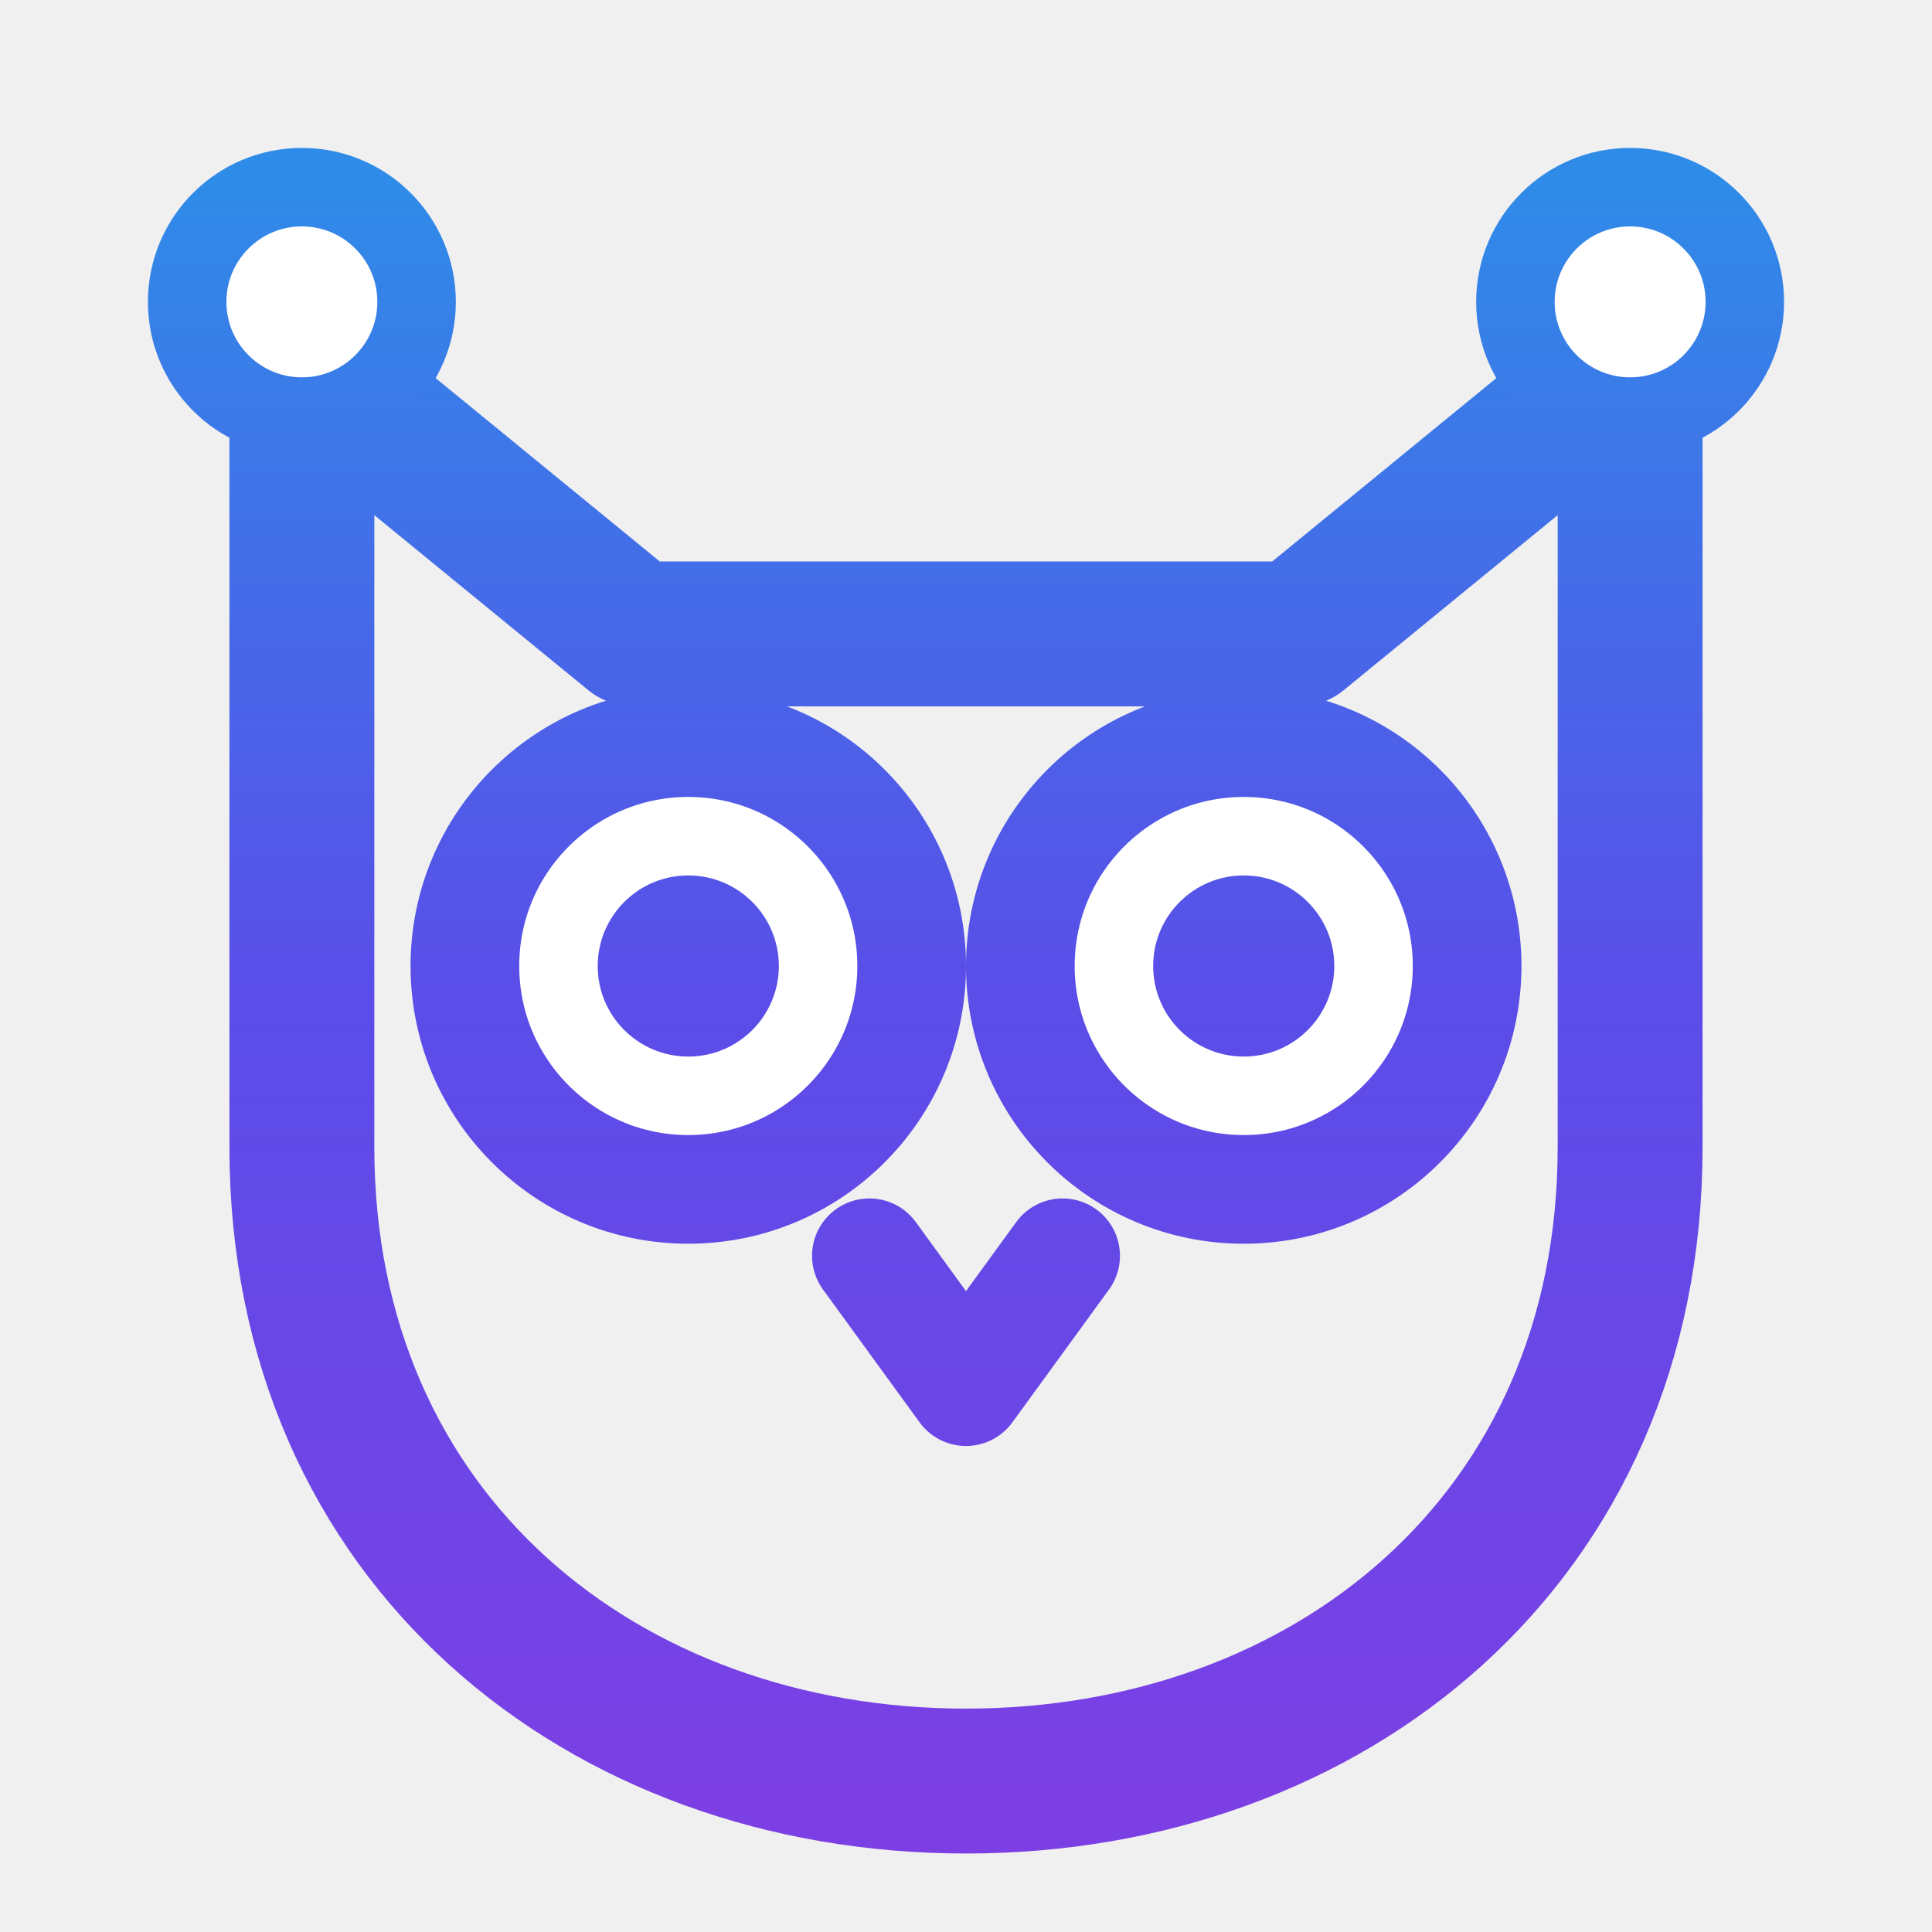
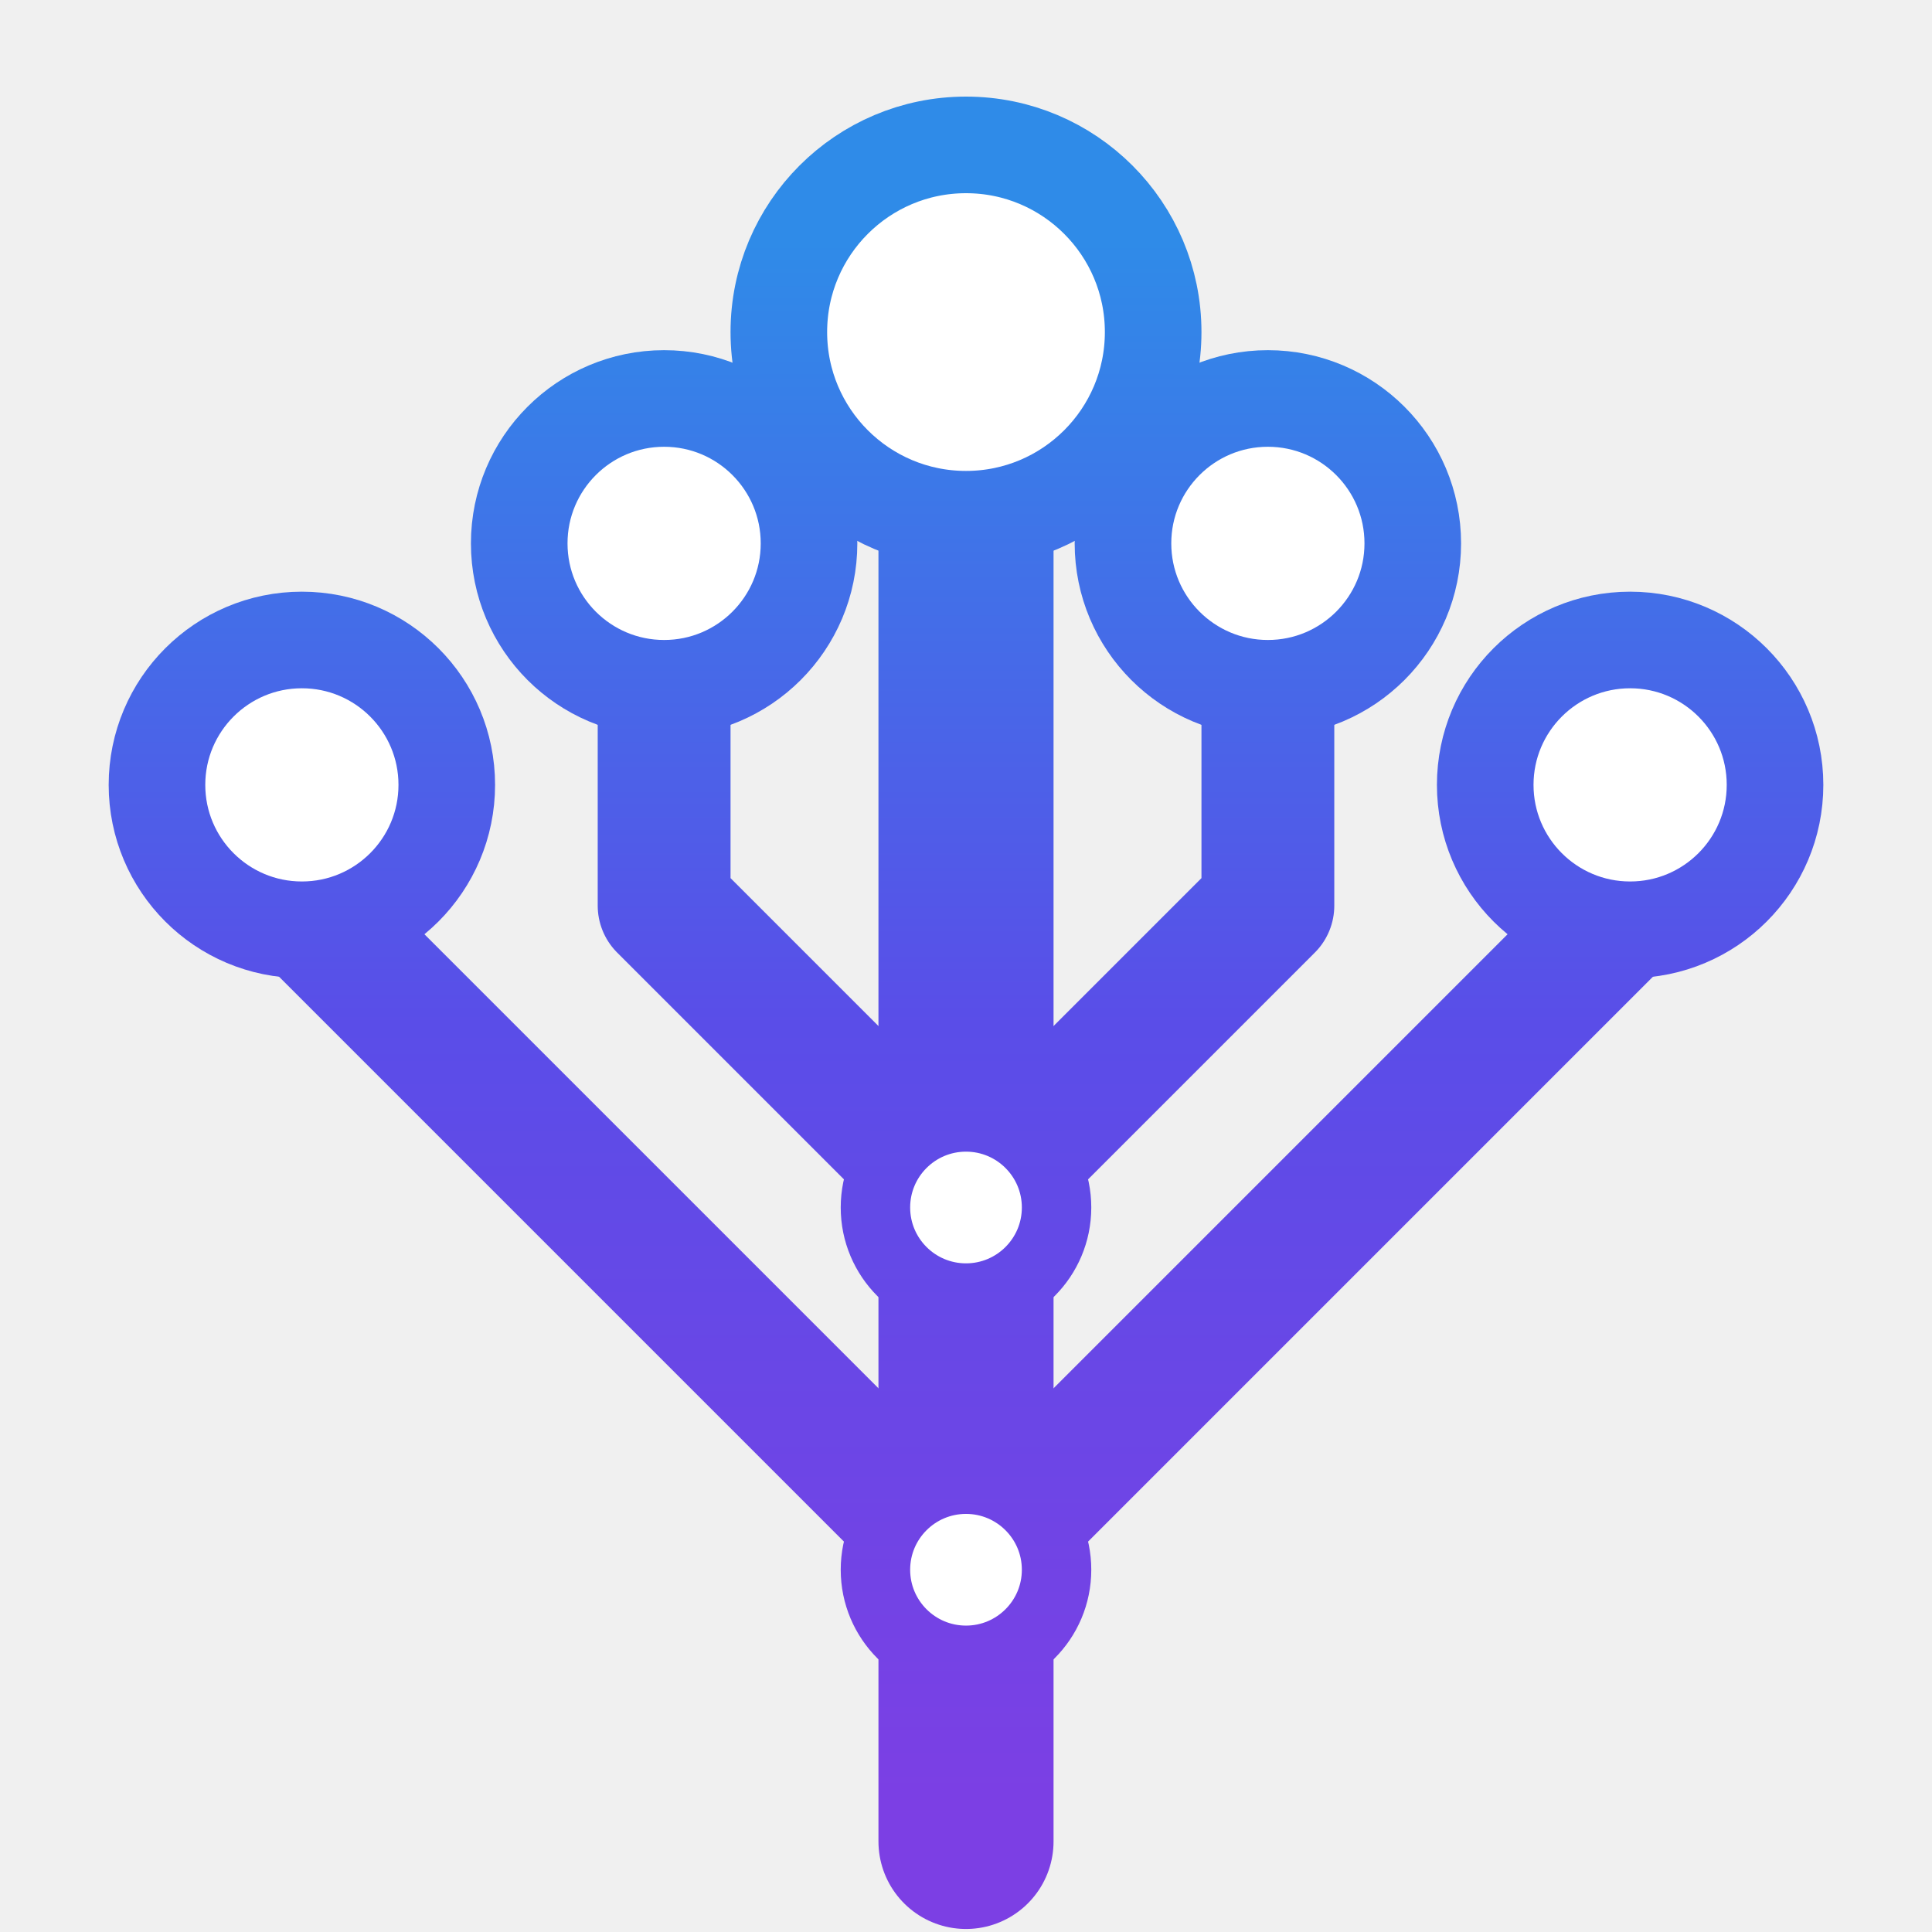
<svg xmlns="http://www.w3.org/2000/svg" viewBox="0 0 32 32" role="img" aria-label="Owlogix AI">
  <defs>
-     <linearGradient id="owl-wash" x1="16" y1="30" x2="16" y2="3" gradientUnits="userSpaceOnUse">
+     <linearGradient id="clx-wash" x1="16" y1="30" x2="16" y2="4" gradientUnits="userSpaceOnUse">
      <stop offset="0" stop-color="#7C3FE4" />
      <stop offset="0.5" stop-color="#5A4DE8" />
      <stop offset="1" stop-color="#2F8BE8" />
    </linearGradient>
  </defs>
-   <g fill="none" stroke="url(#owl-wash)" stroke-linecap="round" stroke-linejoin="round">
-     <path d="M5 6 L10.5 10.5 H21.5 L27 6 V19 C27 25.5 22 29.5 16 29.5              C10 29.5 5 25.5 5 19 Z" stroke-width="2.4" />
-     <path d="M14.4 20.8 L16 23 L17.6 20.8" stroke-width="1.9" />
+   <g fill="none" stroke="url(#clx-wash)" stroke-linecap="round" stroke-linejoin="round">
+     <path d="M16 30.5 V5.5" stroke-width="2.9" />
+     <path d="M16 20 L11 15 V9" stroke-width="2.2" />
+     <path d="M16 20 L21 15 V9" stroke-width="2.2" />
+     <path d="M16 26 L5 15 V13" stroke-width="2.2" />
+     <path d="M16 26 L27 15 V13" stroke-width="2.2" />
  </g>
-   <g fill="#FFFFFF" stroke="url(#owl-wash)" stroke-width="1.8">
-     <circle cx="11.4" cy="16" r="3.7" />
-     <circle cx="20.6" cy="16" r="3.7" />
+   <g fill="#FFFFFF" stroke="url(#clx-wash)" stroke-width="1.6">
+     <circle cx="16" cy="5.5" r="3.1" />
+     <circle cx="11" cy="9" r="2.4" />
+     <circle cx="21" cy="9" r="2.4" />
+     <circle cx="5" cy="13" r="2.4" />
+     <circle cx="27" cy="13" r="2.4" />
  </g>
-   <g fill="url(#owl-wash)">
-     <circle cx="11.4" cy="16" r="1.5" />
-     <circle cx="20.6" cy="16" r="1.5" />
-   </g>
-   <g fill="#FFFFFF" stroke="url(#owl-wash)" stroke-width="1.3">
-     <circle cx="5" cy="5" r="1.9" />
-     <circle cx="27" cy="5" r="1.9" />
+   <g fill="#FFFFFF" stroke="url(#clx-wash)" stroke-width="1.15">
+     <circle cx="16" cy="20" r="1.5" />
+     <circle cx="16" cy="26" r="1.5" />
  </g>
</svg>
